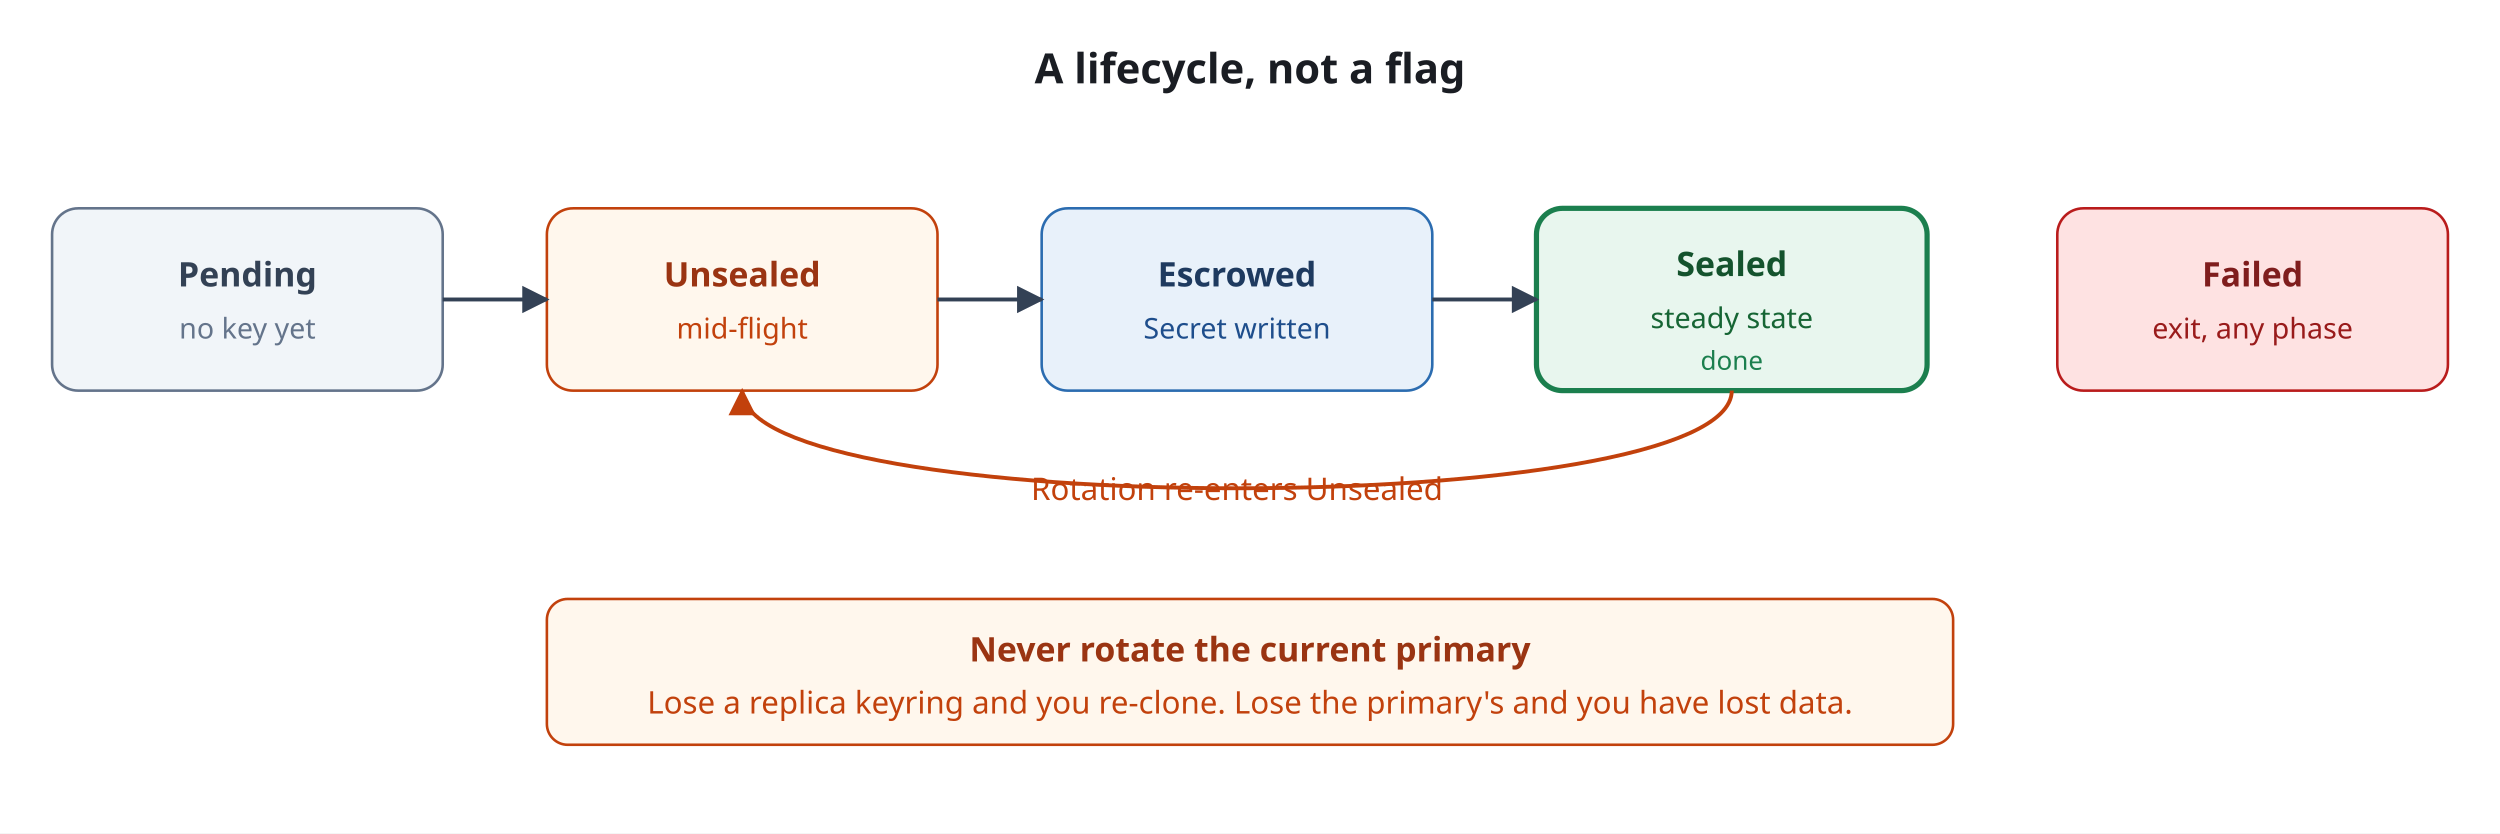
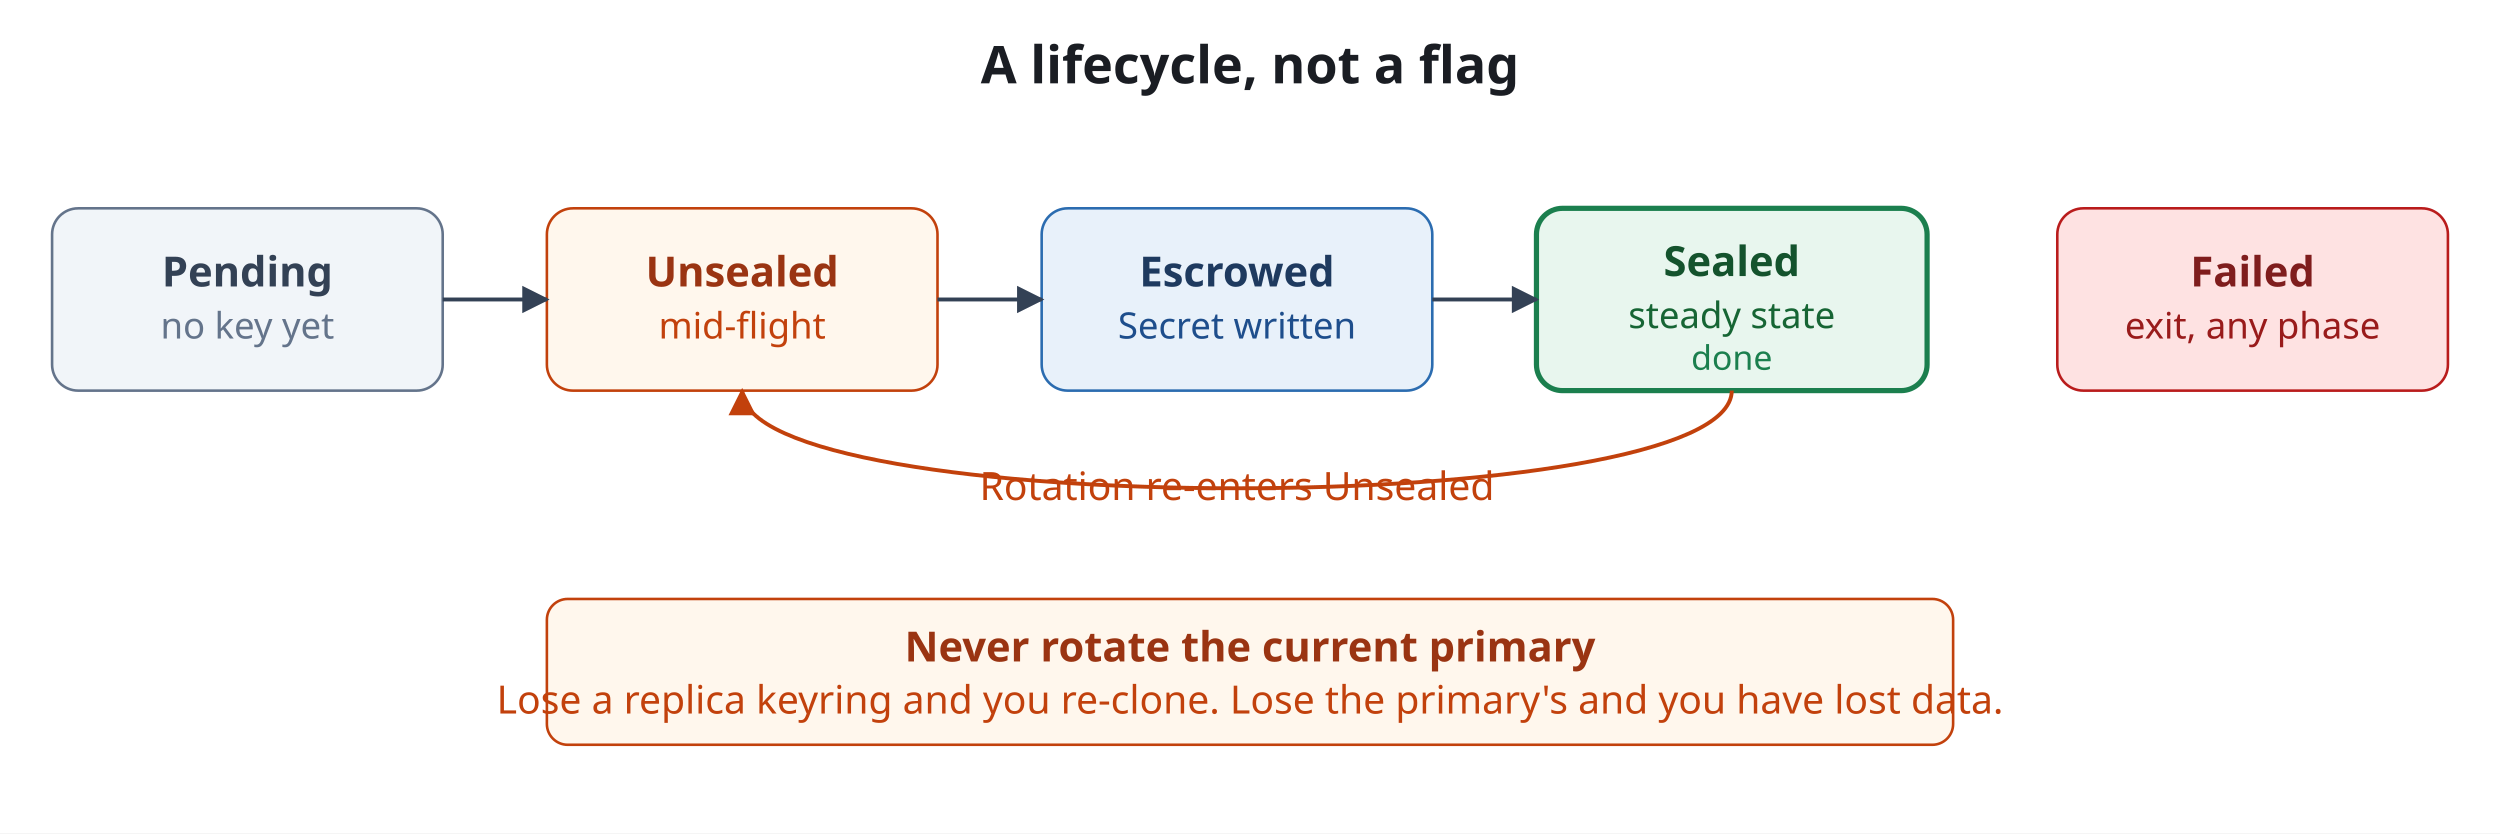
<svg xmlns="http://www.w3.org/2000/svg" viewBox="0 0 960 320" width="960" height="320" role="img">
  <rect width="960" height="320" fill="#ffffff" />
-   <text x="480" y="32" text-anchor="middle" font-family="ui-sans-serif, system-ui, sans-serif" font-size="16" font-weight="600" fill="#1a1d23">A lifecycle, not a flag</text>
+   <text x="480" y="32" text-anchor="middle" font-family="ui-sans-serif, system-ui, sans-serif" font-size="20" font-weight="600" fill="#1a1d23">A lifecycle, not a flag</text>
  <rect x="20" y="80" width="150" height="70" rx="10" fill="#f1f5f9" stroke="#64748b" />
-   <text x="95" y="110" text-anchor="middle" font-family="ui-sans-serif, system-ui, sans-serif" font-size="13" font-weight="700" fill="#334155">Pending</text>
-   <text x="95" y="130" text-anchor="middle" font-family="ui-sans-serif, system-ui, sans-serif" font-size="11" fill="#64748b">no key yet</text>
+   <text x="95" y="110" text-anchor="middle" font-family="ui-sans-serif, system-ui, sans-serif" font-size="16" font-weight="700" fill="#334155">Pending</text>
+   <text x="95" y="130" text-anchor="middle" font-family="ui-sans-serif, system-ui, sans-serif" font-size="14" fill="#64748b">no key yet</text>
  <rect x="210" y="80" width="150" height="70" rx="10" fill="#fff7ed" stroke="#c2410c" />
-   <text x="285" y="110" text-anchor="middle" font-family="ui-sans-serif, system-ui, sans-serif" font-size="13" font-weight="700" fill="#9a3412">Unsealed</text>
-   <text x="285" y="130" text-anchor="middle" font-family="ui-sans-serif, system-ui, sans-serif" font-size="11" fill="#c2410c">mid-flight</text>
+   <text x="285" y="110" text-anchor="middle" font-family="ui-sans-serif, system-ui, sans-serif" font-size="16" font-weight="700" fill="#9a3412">Unsealed</text>
+   <text x="285" y="130" text-anchor="middle" font-family="ui-sans-serif, system-ui, sans-serif" font-size="14" fill="#c2410c">mid-flight</text>
  <rect x="400" y="80" width="150" height="70" rx="10" fill="#e8f1fa" stroke="#2b6cb0" />
-   <text x="475" y="110" text-anchor="middle" font-family="ui-sans-serif, system-ui, sans-serif" font-size="13" font-weight="700" fill="#1e3a5f">Escrowed</text>
-   <text x="475" y="130" text-anchor="middle" font-family="ui-sans-serif, system-ui, sans-serif" font-size="11" fill="#1e4e8c">Secret written</text>
+   <text x="475" y="110" text-anchor="middle" font-family="ui-sans-serif, system-ui, sans-serif" font-size="16" font-weight="700" fill="#1e3a5f">Escrowed</text>
+   <text x="475" y="130" text-anchor="middle" font-family="ui-sans-serif, system-ui, sans-serif" font-size="14" fill="#1e4e8c">Secret written</text>
  <rect x="590" y="80" width="150" height="70" rx="10" fill="#e8f6ee" stroke="#1b7f4e" stroke-width="2" />
-   <text x="665" y="106" text-anchor="middle" font-family="ui-sans-serif, system-ui, sans-serif" font-size="13" font-weight="700" fill="#14532d">Sealed</text>
-   <text x="665" y="126" text-anchor="middle" font-family="ui-sans-serif, system-ui, sans-serif" font-size="11" fill="#166534">steady state</text>
-   <text x="665" y="142" text-anchor="middle" font-family="ui-sans-serif, system-ui, sans-serif" font-size="10" fill="#1b7f4e">done</text>
+   <text x="665" y="106" text-anchor="middle" font-family="ui-sans-serif, system-ui, sans-serif" font-size="16" font-weight="700" fill="#14532d">Sealed</text>
+   <text x="665" y="126" text-anchor="middle" font-family="ui-sans-serif, system-ui, sans-serif" font-size="14" fill="#166534">steady state</text>
+   <text x="665" y="142" text-anchor="middle" font-family="ui-sans-serif, system-ui, sans-serif" font-size="13" fill="#1b7f4e">done</text>
  <rect x="790" y="80" width="150" height="70" rx="10" fill="#fee2e2" stroke="#b91c1c" />
-   <text x="865" y="110" text-anchor="middle" font-family="ui-sans-serif, system-ui, sans-serif" font-size="13" font-weight="700" fill="#7f1d1d">Failed</text>
-   <text x="865" y="130" text-anchor="middle" font-family="ui-sans-serif, system-ui, sans-serif" font-size="11" fill="#991b1b">exit, any phase</text>
+   <text x="865" y="110" text-anchor="middle" font-family="ui-sans-serif, system-ui, sans-serif" font-size="16" font-weight="700" fill="#7f1d1d">Failed</text>
+   <text x="865" y="130" text-anchor="middle" font-family="ui-sans-serif, system-ui, sans-serif" font-size="14" fill="#991b1b">exit, any phase</text>
  <line x1="170" y1="115" x2="210" y2="115" stroke="#334155" stroke-width="1.5" marker-end="url(#a)" />
  <line x1="360" y1="115" x2="400" y2="115" stroke="#334155" stroke-width="1.5" marker-end="url(#a)" />
  <line x1="550" y1="115" x2="590" y2="115" stroke="#334155" stroke-width="1.5" marker-end="url(#a)" />
  <path d="M 665 150 C 665 200 285 200 285 150" fill="none" stroke="#c2410c" stroke-width="1.5" marker-end="url(#o)" />
-   <text x="475" y="192" text-anchor="middle" font-family="ui-sans-serif, system-ui, sans-serif" font-size="12" fill="#c2410c">Rotation re-enters Unsealed</text>
+   <text x="475" y="192" text-anchor="middle" font-family="ui-sans-serif, system-ui, sans-serif" font-size="15" fill="#c2410c">Rotation re-enters Unsealed</text>
  <rect x="210" y="230" width="540" height="56" rx="8" fill="#fff7ed" stroke="#c2410c" />
-   <text x="480" y="254" text-anchor="middle" font-family="ui-sans-serif, system-ui, sans-serif" font-size="13" font-weight="600" fill="#9a3412">Never rotate the current primary</text>
-   <text x="480" y="274" text-anchor="middle" font-family="ui-sans-serif, system-ui, sans-serif" font-size="12" fill="#c2410c">Lose a replica keyring and you re-clone. Lose the primary's and you have lost data.</text>
+   <text x="480" y="254" text-anchor="middle" font-family="ui-sans-serif, system-ui, sans-serif" font-size="16" font-weight="600" fill="#9a3412">Never rotate the current primary</text>
+   <text x="480" y="274" text-anchor="middle" font-family="ui-sans-serif, system-ui, sans-serif" font-size="15" fill="#c2410c">Lose a replica keyring and you re-clone. Lose the primary's and you have lost data.</text>
  <defs>
    <marker id="a" viewBox="0 0 10 10" refX="9" refY="5" markerWidth="7" markerHeight="7" orient="auto-start-reverse">
      <path d="M 0 0 L 10 5 L 0 10 z" fill="#334155" />
    </marker>
    <marker id="o" viewBox="0 0 10 10" refX="9" refY="5" markerWidth="7" markerHeight="7" orient="auto-start-reverse">
      <path d="M 0 0 L 10 5 L 0 10 z" fill="#c2410c" />
    </marker>
  </defs>
</svg>
